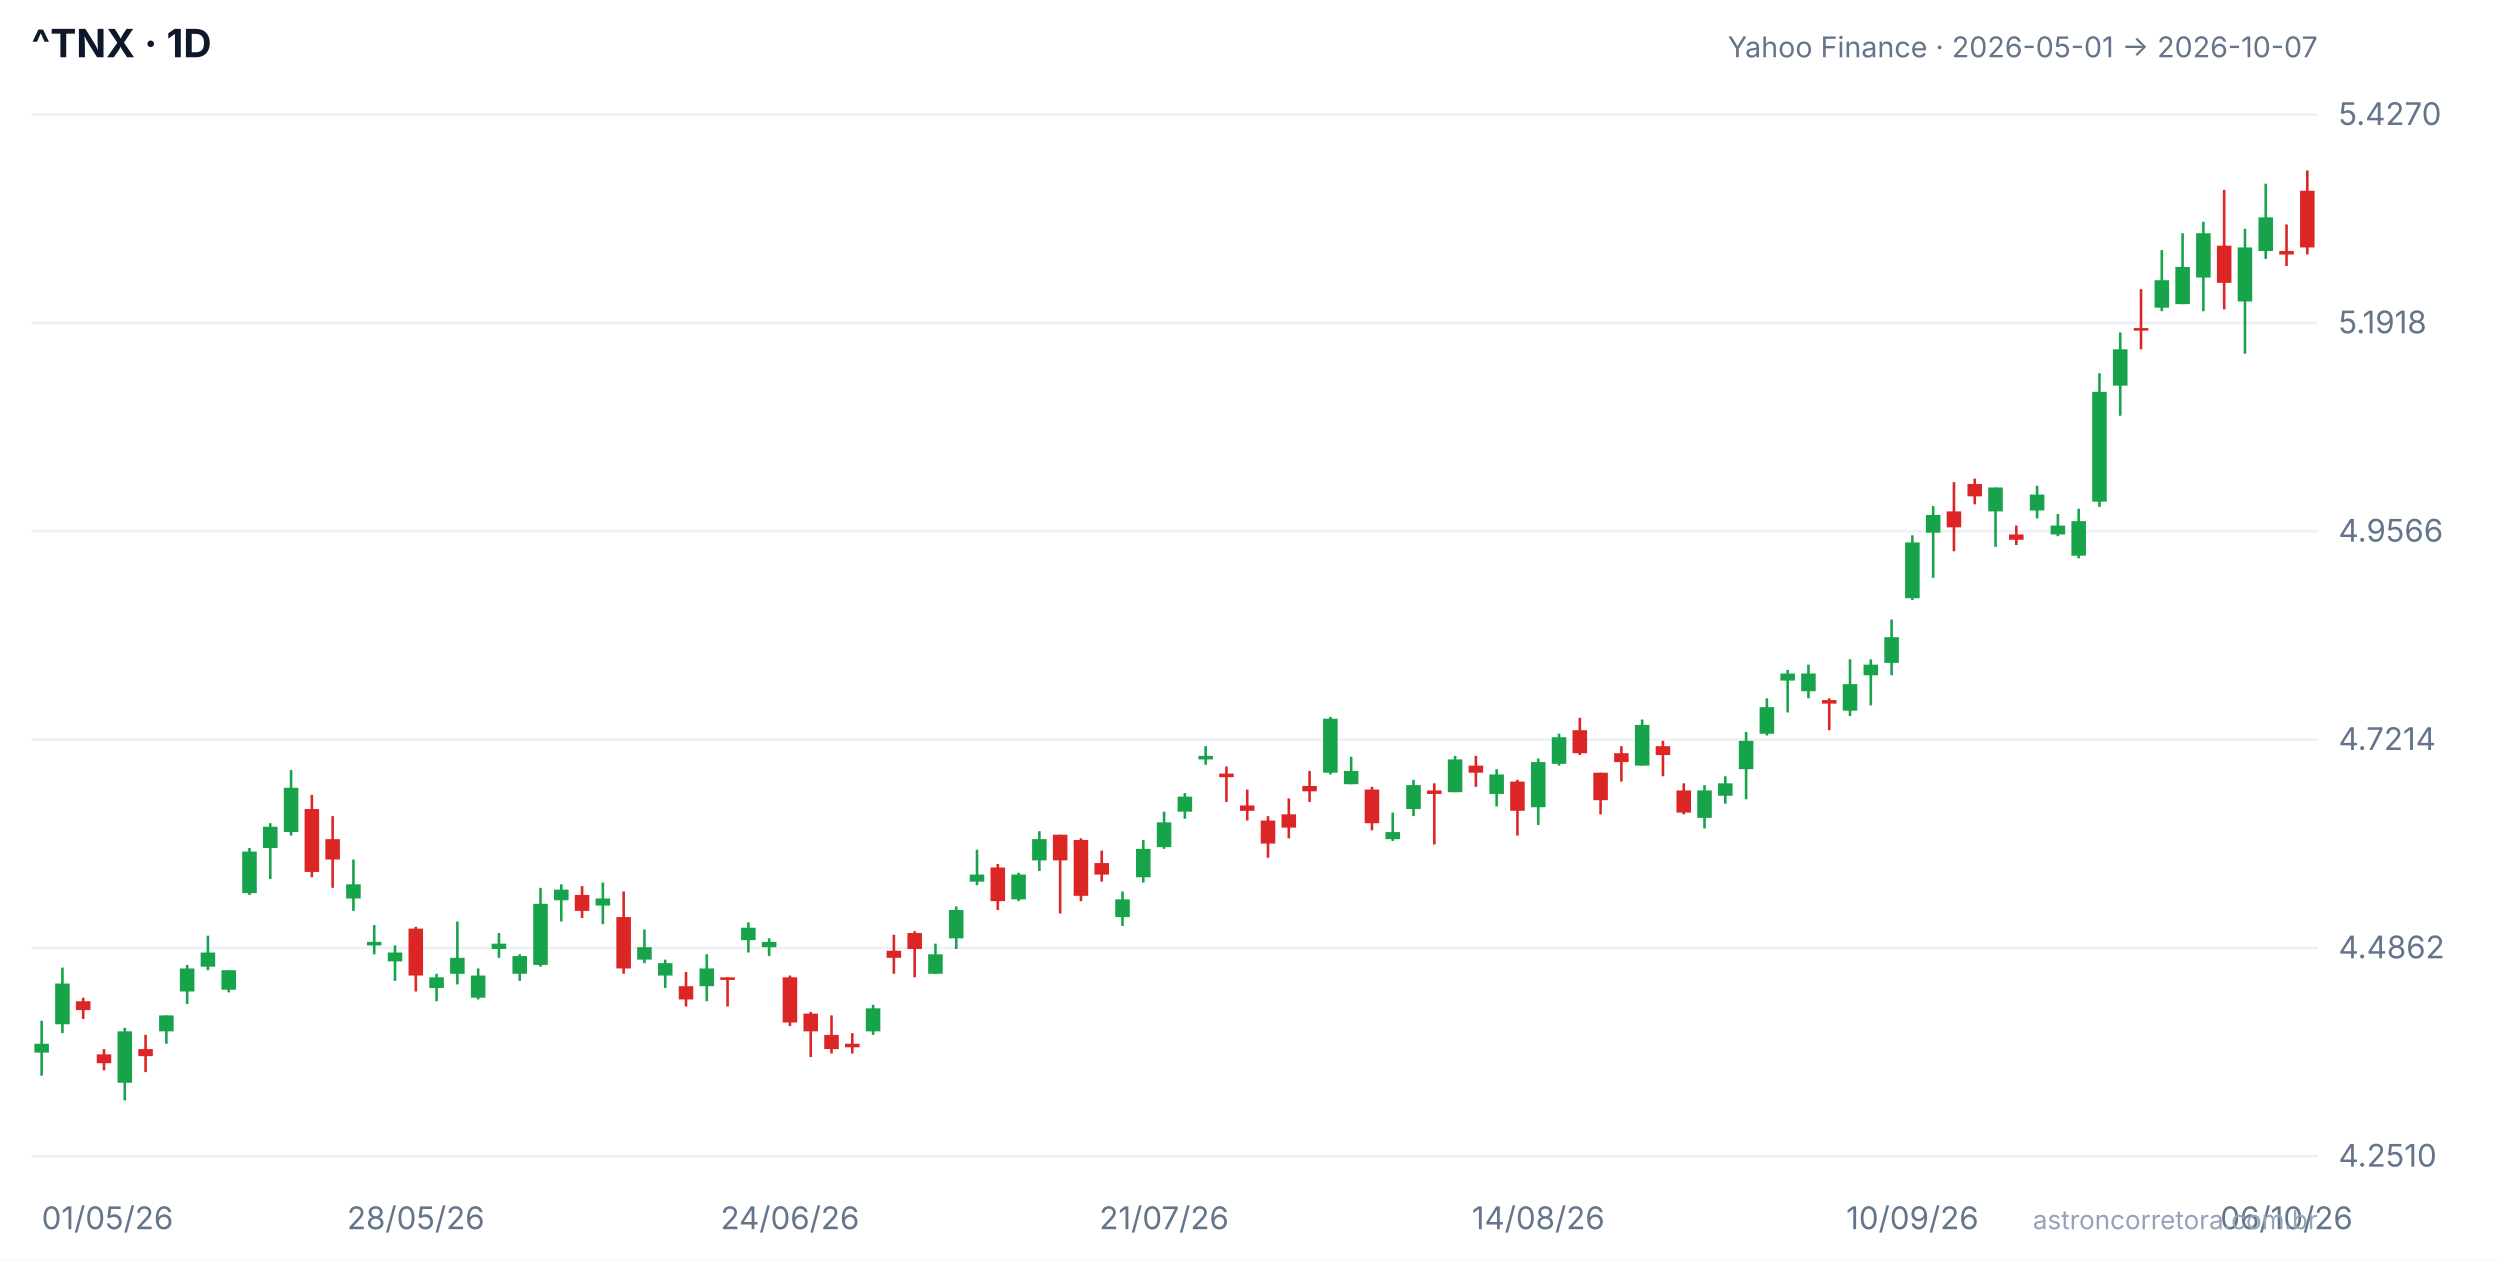
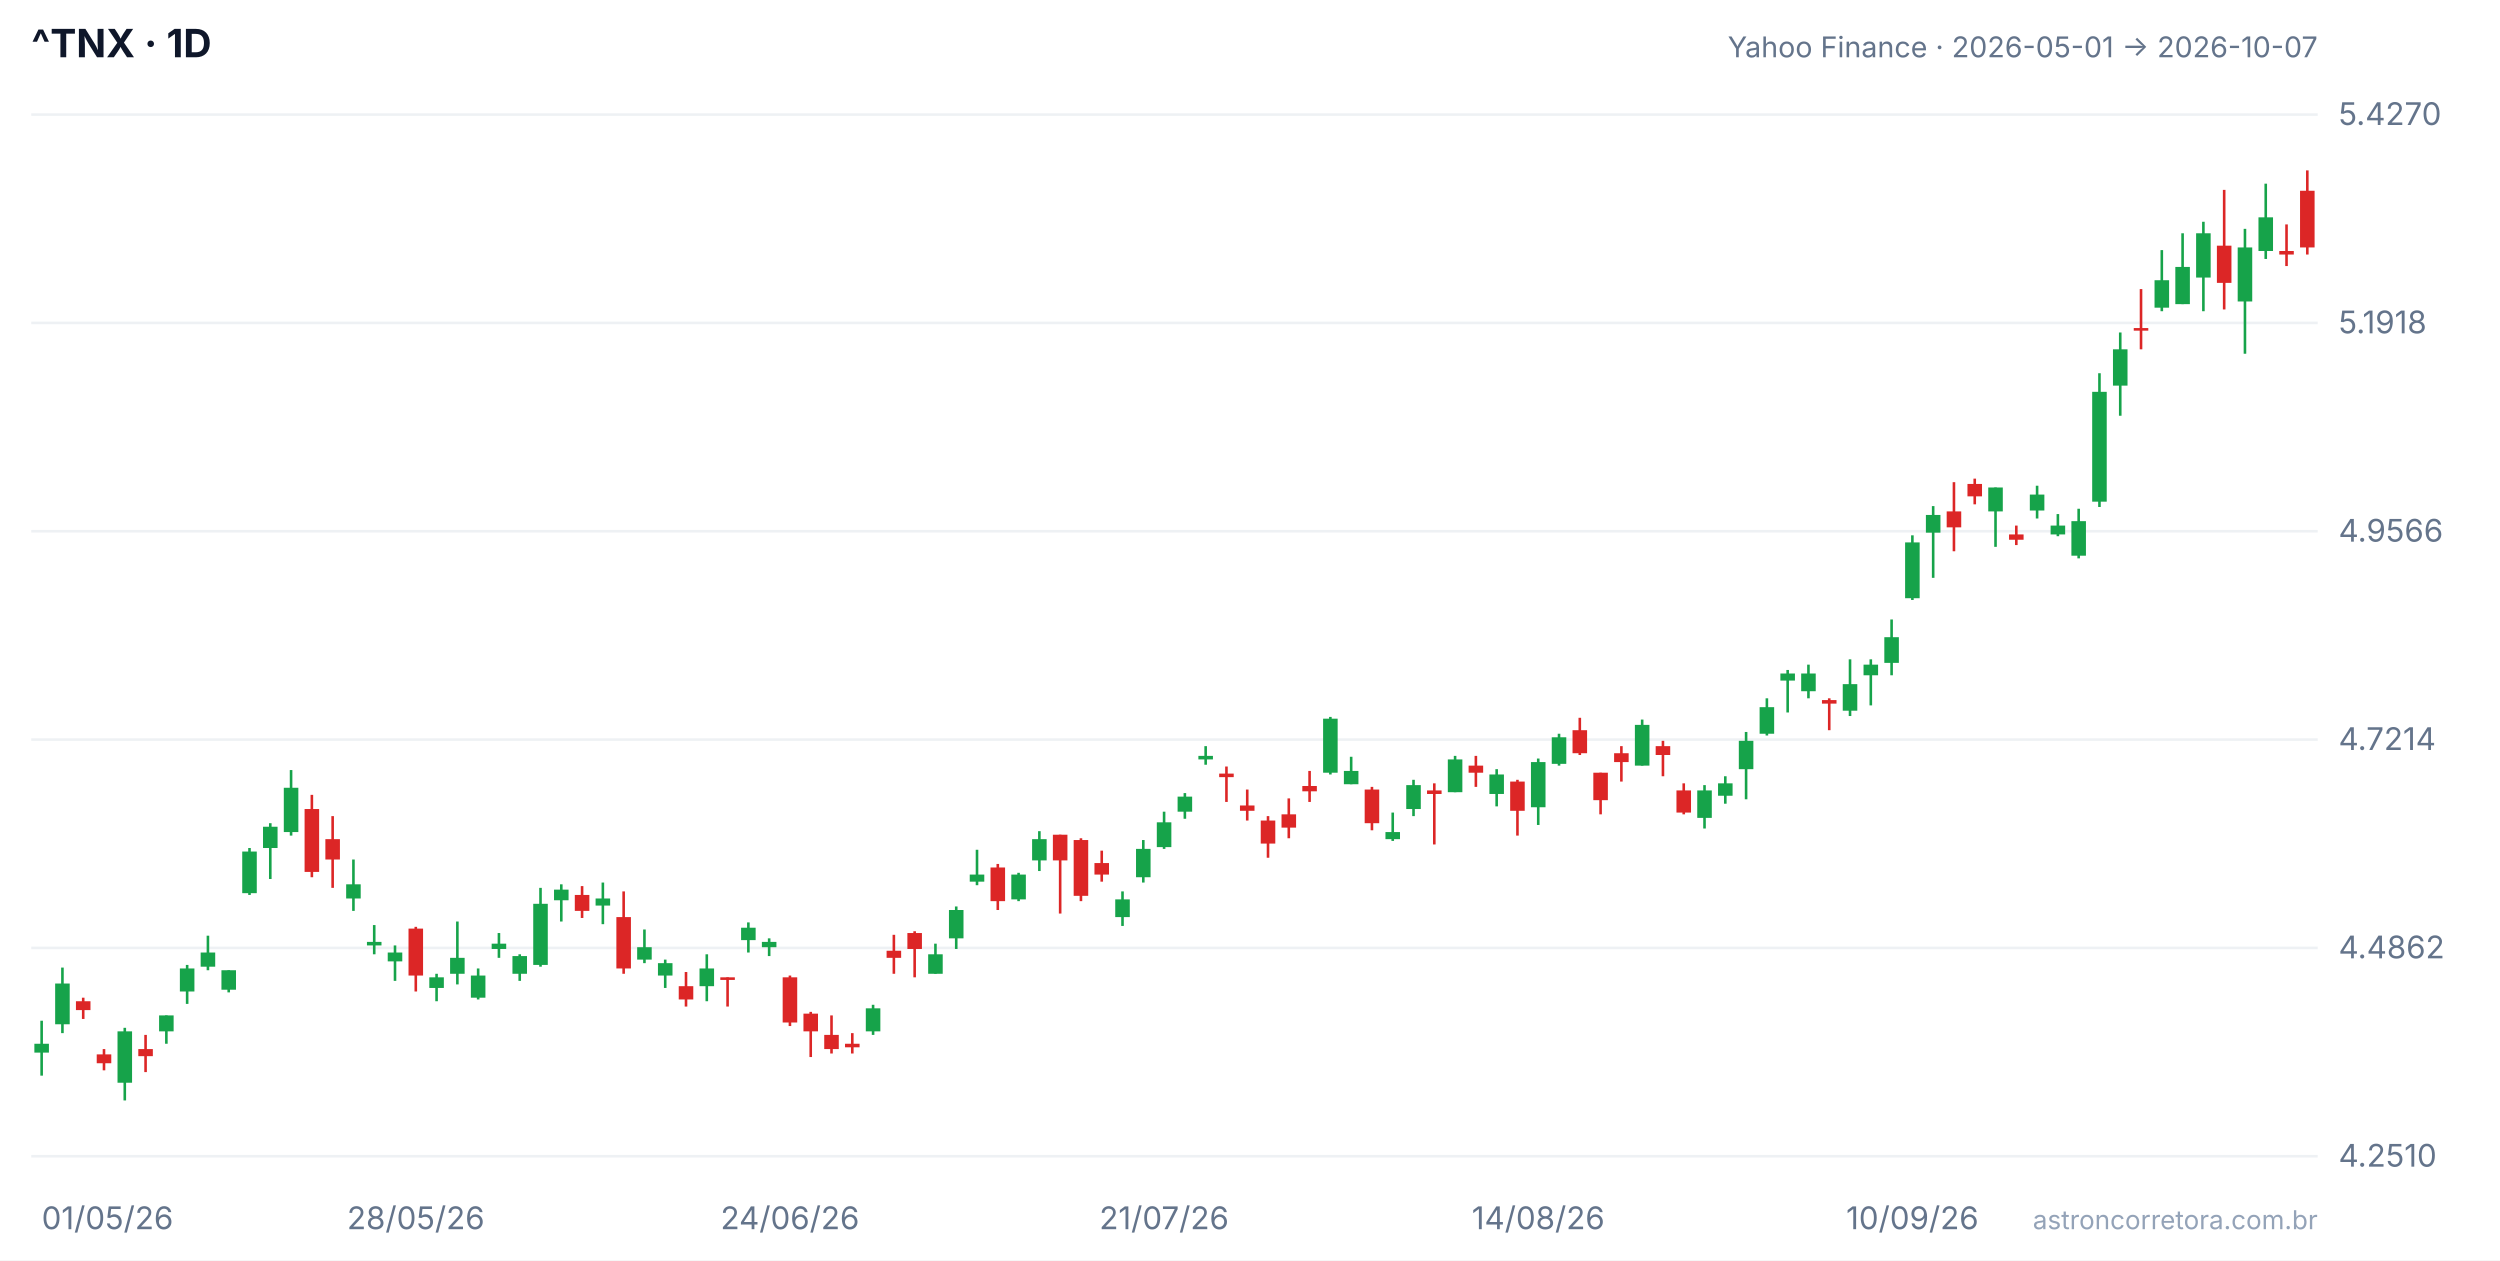
<svg xmlns="http://www.w3.org/2000/svg" viewBox="0 0 960 484" font-family="Inter,system-ui,sans-serif" font-size="12" role="img">
  <rect width="960" height="484" fill="#ffffff" />
  <text x="12" y="22" font-size="15" font-weight="700" fill="#0f172a">^TNX · 1D</text>
  <text x="890" y="22" font-size="11" fill="#64748b" text-anchor="end">Yahoo Finance · 2026-05-01 → 2026-10-07</text>
  <line x1="12" x2="890" y1="444" y2="444" stroke="#eef1f4" />
  <text x="898" y="448" fill="#64748b">4.2510</text>
  <line x1="12" x2="890" y1="364" y2="364" stroke="#eef1f4" />
  <text x="898" y="368" fill="#64748b">4.4862</text>
  <line x1="12" x2="890" y1="284" y2="284" stroke="#eef1f4" />
  <text x="898" y="288" fill="#64748b">4.7214</text>
  <line x1="12" x2="890" y1="204" y2="204" stroke="#eef1f4" />
  <text x="898" y="208" fill="#64748b">4.9566</text>
  <line x1="12" x2="890" y1="124" y2="124" stroke="#eef1f4" />
  <text x="898" y="128" fill="#64748b">5.1918</text>
  <line x1="12" x2="890" y1="44" y2="44" stroke="#eef1f4" />
  <text x="898" y="48" fill="#64748b">5.4270</text>
  <text x="15.991" y="472" fill="#64748b" text-anchor="start">01/05/26</text>
  <text x="159.664" y="472" fill="#64748b" text-anchor="middle">28/05/26</text>
  <text x="303.336" y="472" fill="#64748b" text-anchor="middle">24/06/26</text>
  <text x="447.009" y="472" fill="#64748b" text-anchor="middle">21/07/26</text>
  <text x="590.682" y="472" fill="#64748b" text-anchor="middle">14/08/26</text>
  <text x="734.355" y="472" fill="#64748b" text-anchor="middle">10/09/26</text>
-   <text x="878.027" y="472" fill="#64748b" text-anchor="middle">06/10/26</text>
  <line x1="15.991" x2="15.991" y1="391.959" y2="413.048" stroke="#16a34a" />
  <rect x="13.197" y="400.803" width="5.587" height="3.401" fill="#16a34a" />
  <line x1="23.973" x2="23.973" y1="371.551" y2="396.721" stroke="#16a34a" />
  <rect x="21.179" y="377.673" width="5.587" height="15.646" fill="#16a34a" />
  <line x1="31.955" x2="31.955" y1="383.116" y2="391.279" stroke="#dc2626" />
  <rect x="29.161" y="384.476" width="5.587" height="3.401" fill="#dc2626" />
  <line x1="39.936" x2="39.936" y1="402.844" y2="411.007" stroke="#dc2626" />
  <rect x="37.143" y="404.884" width="5.587" height="3.401" fill="#dc2626" />
  <line x1="47.918" x2="47.918" y1="394.68" y2="422.571" stroke="#16a34a" />
  <rect x="45.125" y="396.041" width="5.587" height="19.728" fill="#16a34a" />
  <line x1="55.9" x2="55.9" y1="397.401" y2="411.687" stroke="#dc2626" />
  <rect x="53.106" y="402.844" width="5.587" height="2.721" fill="#dc2626" />
  <line x1="63.882" x2="63.882" y1="389.918" y2="400.803" stroke="#16a34a" />
  <rect x="61.088" y="389.918" width="5.587" height="6.122" fill="#16a34a" />
  <line x1="71.864" x2="71.864" y1="370.531" y2="385.497" stroke="#16a34a" />
  <rect x="69.07" y="371.891" width="5.587" height="8.844" fill="#16a34a" />
  <line x1="79.845" x2="79.845" y1="359.306" y2="372.571" stroke="#16a34a" />
  <rect x="77.052" y="365.769" width="5.587" height="5.442" fill="#16a34a" />
  <line x1="87.827" x2="87.827" y1="372.571" y2="381.075" stroke="#16a34a" />
  <rect x="85.034" y="372.571" width="5.587" height="7.483" fill="#16a34a" />
  <line x1="95.809" x2="95.809" y1="325.633" y2="343.66" stroke="#16a34a" />
  <rect x="93.015" y="326.993" width="5.587" height="15.986" fill="#16a34a" />
  <line x1="103.791" x2="103.791" y1="316.109" y2="337.537" stroke="#16a34a" />
  <rect x="100.997" y="317.469" width="5.587" height="8.163" fill="#16a34a" />
  <line x1="111.773" x2="111.773" y1="295.701" y2="320.871" stroke="#16a34a" />
  <rect x="108.979" y="302.503" width="5.587" height="17.007" fill="#16a34a" />
  <line x1="119.755" x2="119.755" y1="305.225" y2="336.857" stroke="#dc2626" />
  <rect x="116.961" y="310.667" width="5.587" height="24.15" fill="#dc2626" />
  <line x1="127.736" x2="127.736" y1="313.388" y2="340.939" stroke="#dc2626" />
  <rect x="124.943" y="322.231" width="5.587" height="7.823" fill="#dc2626" />
  <line x1="135.718" x2="135.718" y1="330.054" y2="349.782" stroke="#16a34a" />
  <rect x="132.925" y="339.578" width="5.587" height="5.442" fill="#16a34a" />
  <line x1="143.7" x2="143.7" y1="355.224" y2="366.449" stroke="#16a34a" />
  <rect x="140.906" y="361.687" width="5.587" height="1.361" fill="#16a34a" />
  <line x1="151.682" x2="151.682" y1="363.048" y2="376.653" stroke="#16a34a" />
  <rect x="148.888" y="365.769" width="5.587" height="3.401" fill="#16a34a" />
  <line x1="159.664" x2="159.664" y1="355.905" y2="380.735" stroke="#dc2626" />
  <rect x="156.87" y="356.585" width="5.587" height="18.027" fill="#dc2626" />
  <line x1="167.645" x2="167.645" y1="373.932" y2="384.476" stroke="#16a34a" />
  <rect x="164.852" y="375.293" width="5.587" height="4.082" fill="#16a34a" />
  <line x1="175.627" x2="175.627" y1="353.864" y2="378.014" stroke="#16a34a" />
  <rect x="172.834" y="367.81" width="5.587" height="6.122" fill="#16a34a" />
  <line x1="183.609" x2="183.609" y1="371.891" y2="383.796" stroke="#16a34a" />
  <rect x="180.815" y="374.612" width="5.587" height="8.503" fill="#16a34a" />
  <line x1="191.591" x2="191.591" y1="358.286" y2="367.81" stroke="#16a34a" />
  <rect x="188.797" y="362.367" width="5.587" height="2.041" fill="#16a34a" />
  <line x1="199.573" x2="199.573" y1="366.449" y2="376.653" stroke="#16a34a" />
  <rect x="196.779" y="367.129" width="5.587" height="6.803" fill="#16a34a" />
  <line x1="207.555" x2="207.555" y1="340.939" y2="371.211" stroke="#16a34a" />
  <rect x="204.761" y="347.061" width="5.587" height="23.469" fill="#16a34a" />
  <line x1="215.536" x2="215.536" y1="339.578" y2="353.864" stroke="#16a34a" />
  <rect x="212.743" y="341.619" width="5.587" height="4.082" fill="#16a34a" />
  <line x1="223.518" x2="223.518" y1="340.258" y2="352.503" stroke="#dc2626" />
  <rect x="220.725" y="343.66" width="5.587" height="6.122" fill="#dc2626" />
  <line x1="231.5" x2="231.5" y1="338.898" y2="354.884" stroke="#16a34a" />
  <rect x="228.706" y="345.02" width="5.587" height="2.721" fill="#16a34a" />
  <line x1="239.482" x2="239.482" y1="342.299" y2="373.932" stroke="#dc2626" />
  <rect x="236.688" y="352.163" width="5.587" height="19.728" fill="#dc2626" />
  <line x1="247.464" x2="247.464" y1="356.925" y2="369.85" stroke="#16a34a" />
  <rect x="244.67" y="363.728" width="5.587" height="4.762" fill="#16a34a" />
  <line x1="255.445" x2="255.445" y1="368.49" y2="379.374" stroke="#16a34a" />
  <rect x="252.652" y="369.85" width="5.587" height="4.762" fill="#16a34a" />
  <line x1="263.427" x2="263.427" y1="373.252" y2="386.517" stroke="#dc2626" />
  <rect x="260.634" y="378.694" width="5.587" height="5.102" fill="#dc2626" />
  <line x1="271.409" x2="271.409" y1="366.449" y2="384.476" stroke="#16a34a" />
  <rect x="268.615" y="371.891" width="5.587" height="6.803" fill="#16a34a" />
  <line x1="279.391" x2="279.391" y1="375.293" y2="386.517" stroke="#dc2626" />
  <rect x="276.597" y="375.293" width="5.587" height="1" fill="#dc2626" />
  <line x1="287.373" x2="287.373" y1="354.204" y2="365.769" stroke="#16a34a" />
  <rect x="284.579" y="356.245" width="5.587" height="4.762" fill="#16a34a" />
  <line x1="295.355" x2="295.355" y1="360.326" y2="367.129" stroke="#16a34a" />
  <rect x="292.561" y="361.687" width="5.587" height="2.041" fill="#16a34a" />
  <line x1="303.336" x2="303.336" y1="374.612" y2="394" stroke="#dc2626" />
  <rect x="300.543" y="375.293" width="5.587" height="17.347" fill="#dc2626" />
  <line x1="311.318" x2="311.318" y1="388.558" y2="405.905" stroke="#dc2626" />
  <rect x="308.525" y="389.238" width="5.587" height="6.803" fill="#dc2626" />
  <line x1="319.3" x2="319.3" y1="389.918" y2="404.544" stroke="#dc2626" />
  <rect x="316.506" y="397.401" width="5.587" height="5.442" fill="#dc2626" />
  <line x1="327.282" x2="327.282" y1="396.721" y2="404.544" stroke="#dc2626" />
  <rect x="324.488" y="400.803" width="5.587" height="1.36" fill="#dc2626" />
  <line x1="335.264" x2="335.264" y1="385.837" y2="397.401" stroke="#16a34a" />
  <rect x="332.47" y="387.197" width="5.587" height="8.844" fill="#16a34a" />
  <line x1="343.245" x2="343.245" y1="358.966" y2="373.932" stroke="#dc2626" />
  <rect x="340.452" y="365.089" width="5.587" height="2.721" fill="#dc2626" />
  <line x1="351.227" x2="351.227" y1="357.605" y2="375.293" stroke="#dc2626" />
  <rect x="348.434" y="358.286" width="5.587" height="6.122" fill="#dc2626" />
  <line x1="359.209" x2="359.209" y1="362.367" y2="373.932" stroke="#16a34a" />
  <rect x="356.415" y="366.449" width="5.587" height="7.483" fill="#16a34a" />
  <line x1="367.191" x2="367.191" y1="348.082" y2="364.408" stroke="#16a34a" />
  <rect x="364.397" y="349.442" width="5.587" height="10.884" fill="#16a34a" />
  <line x1="375.173" x2="375.173" y1="326.313" y2="339.918" stroke="#16a34a" />
  <rect x="372.379" y="335.837" width="5.587" height="2.721" fill="#16a34a" />
  <line x1="383.155" x2="383.155" y1="331.755" y2="349.442" stroke="#dc2626" />
  <rect x="380.361" y="333.116" width="5.587" height="12.925" fill="#dc2626" />
  <line x1="391.136" x2="391.136" y1="335.156" y2="346.041" stroke="#16a34a" />
  <rect x="388.343" y="335.837" width="5.587" height="9.524" fill="#16a34a" />
  <line x1="399.118" x2="399.118" y1="319.17" y2="334.476" stroke="#16a34a" />
  <rect x="396.325" y="322.231" width="5.587" height="8.163" fill="#16a34a" />
  <line x1="407.1" x2="407.1" y1="320.531" y2="350.803" stroke="#dc2626" />
  <rect x="404.306" y="320.531" width="5.587" height="9.864" fill="#dc2626" />
  <line x1="415.082" x2="415.082" y1="321.891" y2="346.041" stroke="#dc2626" />
  <rect x="412.288" y="322.572" width="5.587" height="21.428" fill="#dc2626" />
  <line x1="423.064" x2="423.064" y1="326.653" y2="338.558" stroke="#dc2626" />
  <rect x="420.27" y="331.415" width="5.587" height="4.422" fill="#dc2626" />
  <line x1="431.045" x2="431.045" y1="342.299" y2="355.565" stroke="#16a34a" />
  <rect x="428.252" y="345.361" width="5.587" height="6.803" fill="#16a34a" />
  <line x1="439.027" x2="439.027" y1="322.572" y2="338.898" stroke="#16a34a" />
  <rect x="436.234" y="325.973" width="5.587" height="10.884" fill="#16a34a" />
  <line x1="447.009" x2="447.009" y1="311.687" y2="325.973" stroke="#16a34a" />
  <rect x="444.215" y="315.769" width="5.587" height="9.524" fill="#16a34a" />
  <line x1="454.991" x2="454.991" y1="304.544" y2="314.408" stroke="#16a34a" />
  <rect x="452.197" y="305.905" width="5.587" height="5.782" fill="#16a34a" />
  <line x1="462.973" x2="462.973" y1="286.517" y2="293.66" stroke="#16a34a" />
  <rect x="460.179" y="290.258" width="5.587" height="1.361" fill="#16a34a" />
  <line x1="470.955" x2="470.955" y1="294.34" y2="307.946" stroke="#dc2626" />
  <rect x="468.161" y="297.061" width="5.587" height="1.361" fill="#dc2626" />
  <line x1="478.936" x2="478.936" y1="303.184" y2="315.088" stroke="#dc2626" />
  <rect x="476.143" y="309.306" width="5.587" height="2.041" fill="#dc2626" />
  <line x1="486.918" x2="486.918" y1="313.388" y2="329.374" stroke="#dc2626" />
  <rect x="484.125" y="315.088" width="5.587" height="8.844" fill="#dc2626" />
  <line x1="494.9" x2="494.9" y1="306.585" y2="321.891" stroke="#dc2626" />
  <rect x="492.106" y="312.707" width="5.587" height="5.102" fill="#dc2626" />
  <line x1="502.882" x2="502.882" y1="296.041" y2="307.946" stroke="#dc2626" />
  <rect x="500.088" y="301.823" width="5.587" height="2.041" fill="#dc2626" />
  <line x1="510.864" x2="510.864" y1="275.292" y2="297.401" stroke="#16a34a" />
  <rect x="508.07" y="275.973" width="5.587" height="20.748" fill="#16a34a" />
  <line x1="518.845" x2="518.845" y1="290.599" y2="301.143" stroke="#16a34a" />
  <rect x="516.052" y="296.041" width="5.587" height="5.102" fill="#16a34a" />
  <line x1="526.827" x2="526.827" y1="302.163" y2="318.83" stroke="#dc2626" />
  <rect x="524.034" y="303.184" width="5.587" height="12.925" fill="#dc2626" />
  <line x1="534.809" x2="534.809" y1="312.027" y2="322.912" stroke="#16a34a" />
  <rect x="532.015" y="319.51" width="5.587" height="2.721" fill="#16a34a" />
  <line x1="542.791" x2="542.791" y1="299.442" y2="313.388" stroke="#16a34a" />
  <rect x="539.997" y="301.483" width="5.587" height="9.184" fill="#16a34a" />
  <line x1="550.773" x2="550.773" y1="300.803" y2="324.272" stroke="#dc2626" />
  <rect x="547.979" y="303.524" width="5.587" height="1.361" fill="#dc2626" />
  <line x1="558.755" x2="558.755" y1="290.258" y2="304.204" stroke="#16a34a" />
  <rect x="555.961" y="291.619" width="5.587" height="12.585" fill="#16a34a" />
  <line x1="566.736" x2="566.736" y1="290.258" y2="302.163" stroke="#dc2626" />
  <rect x="563.943" y="294" width="5.587" height="2.721" fill="#dc2626" />
  <line x1="574.718" x2="574.718" y1="295.36" y2="309.646" stroke="#16a34a" />
  <rect x="571.925" y="297.401" width="5.587" height="7.483" fill="#16a34a" />
  <line x1="582.7" x2="582.7" y1="299.442" y2="320.871" stroke="#dc2626" />
  <rect x="579.906" y="300.123" width="5.587" height="11.224" fill="#dc2626" />
  <line x1="590.682" x2="590.682" y1="291.279" y2="316.789" stroke="#16a34a" />
  <rect x="587.888" y="292.639" width="5.587" height="17.347" fill="#16a34a" />
  <line x1="598.664" x2="598.664" y1="281.755" y2="294" stroke="#16a34a" />
  <rect x="595.87" y="283.116" width="5.587" height="10.204" fill="#16a34a" />
  <line x1="606.645" x2="606.645" y1="275.633" y2="289.918" stroke="#dc2626" />
  <rect x="603.852" y="280.395" width="5.587" height="8.844" fill="#dc2626" />
  <line x1="614.627" x2="614.627" y1="296.721" y2="312.707" stroke="#dc2626" />
  <rect x="611.834" y="296.721" width="5.587" height="10.544" fill="#dc2626" />
  <line x1="622.609" x2="622.609" y1="286.517" y2="300.123" stroke="#dc2626" />
  <rect x="619.815" y="289.238" width="5.587" height="3.401" fill="#dc2626" />
  <line x1="630.591" x2="630.591" y1="276.313" y2="294" stroke="#16a34a" />
  <rect x="627.797" y="278.354" width="5.587" height="15.646" fill="#16a34a" />
  <line x1="638.573" x2="638.573" y1="284.476" y2="298.082" stroke="#dc2626" />
  <rect x="635.779" y="286.517" width="5.587" height="3.401" fill="#dc2626" />
  <line x1="646.555" x2="646.555" y1="300.803" y2="312.707" stroke="#dc2626" />
  <rect x="643.761" y="303.524" width="5.587" height="8.503" fill="#dc2626" />
  <line x1="654.536" x2="654.536" y1="301.483" y2="318.15" stroke="#16a34a" />
  <rect x="651.743" y="303.524" width="5.587" height="10.544" fill="#16a34a" />
  <line x1="662.518" x2="662.518" y1="298.082" y2="308.626" stroke="#16a34a" />
  <rect x="659.725" y="300.803" width="5.587" height="4.762" fill="#16a34a" />
  <line x1="670.5" x2="670.5" y1="281.075" y2="306.925" stroke="#16a34a" />
  <rect x="667.706" y="284.476" width="5.587" height="10.884" fill="#16a34a" />
  <line x1="678.482" x2="678.482" y1="268.15" y2="282.435" stroke="#16a34a" />
  <rect x="675.688" y="271.551" width="5.587" height="10.204" fill="#16a34a" />
  <line x1="686.464" x2="686.464" y1="257.265" y2="273.592" stroke="#16a34a" />
  <rect x="683.67" y="258.626" width="5.587" height="2.721" fill="#16a34a" />
  <line x1="694.445" x2="694.445" y1="255.224" y2="268.15" stroke="#16a34a" />
  <rect x="691.652" y="258.626" width="5.587" height="6.803" fill="#16a34a" />
  <line x1="702.427" x2="702.427" y1="268.15" y2="280.395" stroke="#dc2626" />
  <rect x="699.634" y="268.83" width="5.587" height="1.36" fill="#dc2626" />
  <line x1="710.409" x2="710.409" y1="253.184" y2="274.952" stroke="#16a34a" />
  <rect x="707.615" y="262.708" width="5.587" height="10.204" fill="#16a34a" />
  <line x1="718.391" x2="718.391" y1="253.184" y2="270.871" stroke="#16a34a" />
  <rect x="715.597" y="255.224" width="5.587" height="4.082" fill="#16a34a" />
  <line x1="726.373" x2="726.373" y1="237.878" y2="259.306" stroke="#16a34a" />
  <rect x="723.579" y="244.68" width="5.587" height="9.864" fill="#16a34a" />
  <line x1="734.355" x2="734.355" y1="205.565" y2="230.394" stroke="#16a34a" />
  <rect x="731.561" y="208.286" width="5.587" height="21.428" fill="#16a34a" />
  <line x1="742.336" x2="742.336" y1="194.34" y2="221.891" stroke="#16a34a" />
  <rect x="739.543" y="197.742" width="5.587" height="6.803" fill="#16a34a" />
  <line x1="750.318" x2="750.318" y1="185.156" y2="211.687" stroke="#dc2626" />
  <rect x="747.525" y="196.381" width="5.587" height="6.122" fill="#dc2626" />
  <line x1="758.3" x2="758.3" y1="183.796" y2="193.66" stroke="#dc2626" />
  <rect x="755.506" y="185.837" width="5.587" height="4.762" fill="#dc2626" />
  <line x1="766.282" x2="766.282" y1="187.197" y2="209.986" stroke="#16a34a" />
  <rect x="763.488" y="187.197" width="5.587" height="9.184" fill="#16a34a" />
  <line x1="774.264" x2="774.264" y1="201.823" y2="209.306" stroke="#dc2626" />
  <rect x="771.47" y="205.224" width="5.587" height="2.041" fill="#dc2626" />
  <line x1="782.245" x2="782.245" y1="186.517" y2="199.102" stroke="#16a34a" />
  <rect x="779.452" y="189.918" width="5.587" height="6.122" fill="#16a34a" />
  <line x1="790.227" x2="790.227" y1="197.401" y2="205.905" stroke="#16a34a" />
  <rect x="787.434" y="201.823" width="5.587" height="3.401" fill="#16a34a" />
  <line x1="798.209" x2="798.209" y1="195.361" y2="214.408" stroke="#16a34a" />
  <rect x="795.415" y="200.122" width="5.587" height="13.265" fill="#16a34a" />
  <line x1="806.191" x2="806.191" y1="143.32" y2="194.68" stroke="#16a34a" />
  <rect x="803.397" y="150.463" width="5.587" height="42.177" fill="#16a34a" />
  <line x1="814.173" x2="814.173" y1="127.673" y2="159.646" stroke="#16a34a" />
  <rect x="811.379" y="134.136" width="5.587" height="13.946" fill="#16a34a" />
  <line x1="822.155" x2="822.155" y1="111.007" y2="134.136" stroke="#dc2626" />
  <rect x="819.361" y="125.973" width="5.587" height="1" fill="#dc2626" />
  <line x1="830.136" x2="830.136" y1="96.041" y2="119.51" stroke="#16a34a" />
  <rect x="827.343" y="107.605" width="5.587" height="10.544" fill="#16a34a" />
  <line x1="838.118" x2="838.118" y1="89.578" y2="116.789" stroke="#16a34a" />
  <rect x="835.325" y="102.503" width="5.587" height="14.286" fill="#16a34a" />
  <line x1="846.1" x2="846.1" y1="85.156" y2="119.51" stroke="#16a34a" />
  <rect x="843.306" y="89.578" width="5.587" height="17.007" fill="#16a34a" />
  <line x1="854.082" x2="854.082" y1="72.912" y2="118.83" stroke="#dc2626" />
  <rect x="851.288" y="94.34" width="5.587" height="14.286" fill="#dc2626" />
  <line x1="862.064" x2="862.064" y1="87.878" y2="135.837" stroke="#16a34a" />
  <rect x="859.27" y="95.02" width="5.587" height="20.748" fill="#16a34a" />
  <line x1="870.045" x2="870.045" y1="70.531" y2="99.442" stroke="#16a34a" />
  <rect x="867.252" y="83.456" width="5.587" height="12.925" fill="#16a34a" />
  <line x1="878.027" x2="878.027" y1="86.177" y2="102.163" stroke="#dc2626" />
  <rect x="875.234" y="96.381" width="5.587" height="1.36" fill="#dc2626" />
  <line x1="886.009" x2="886.009" y1="65.429" y2="97.741" stroke="#dc2626" />
  <rect x="883.215" y="73.252" width="5.587" height="21.769" fill="#dc2626" />
  <text x="890" y="472" font-size="10" fill="#94a3b8" text-anchor="end">astroncorretora.com.br</text>
</svg>
